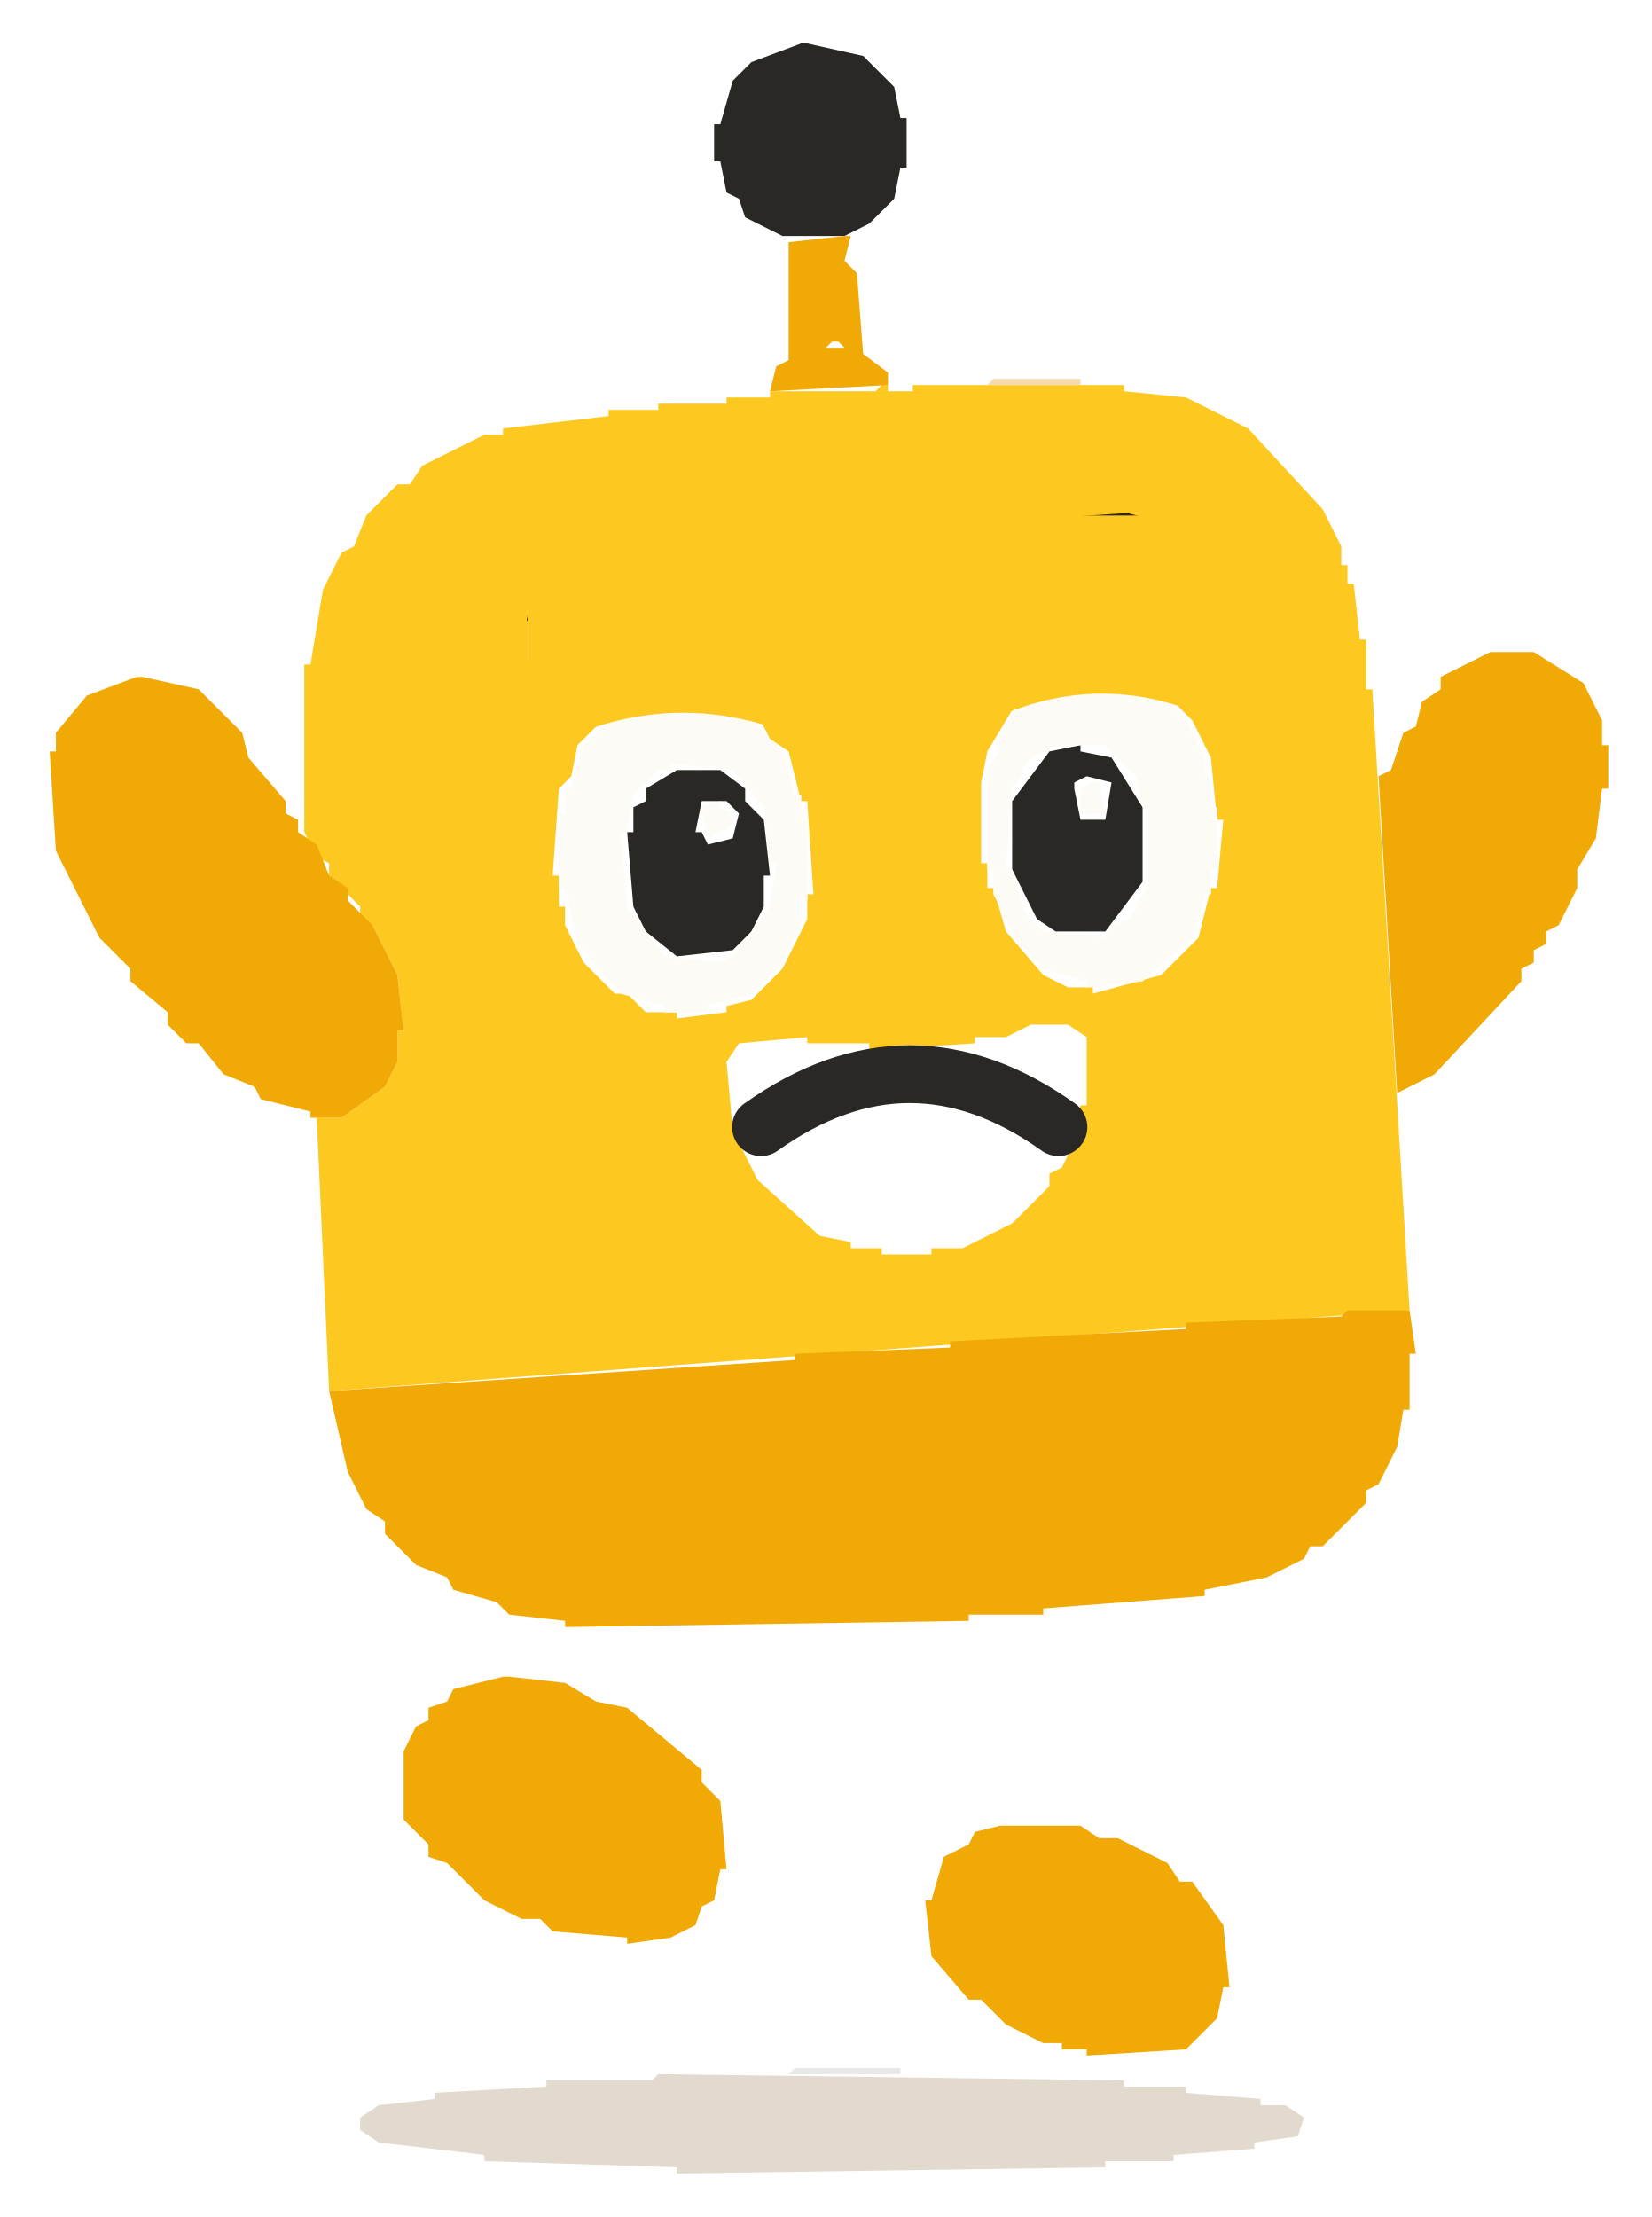
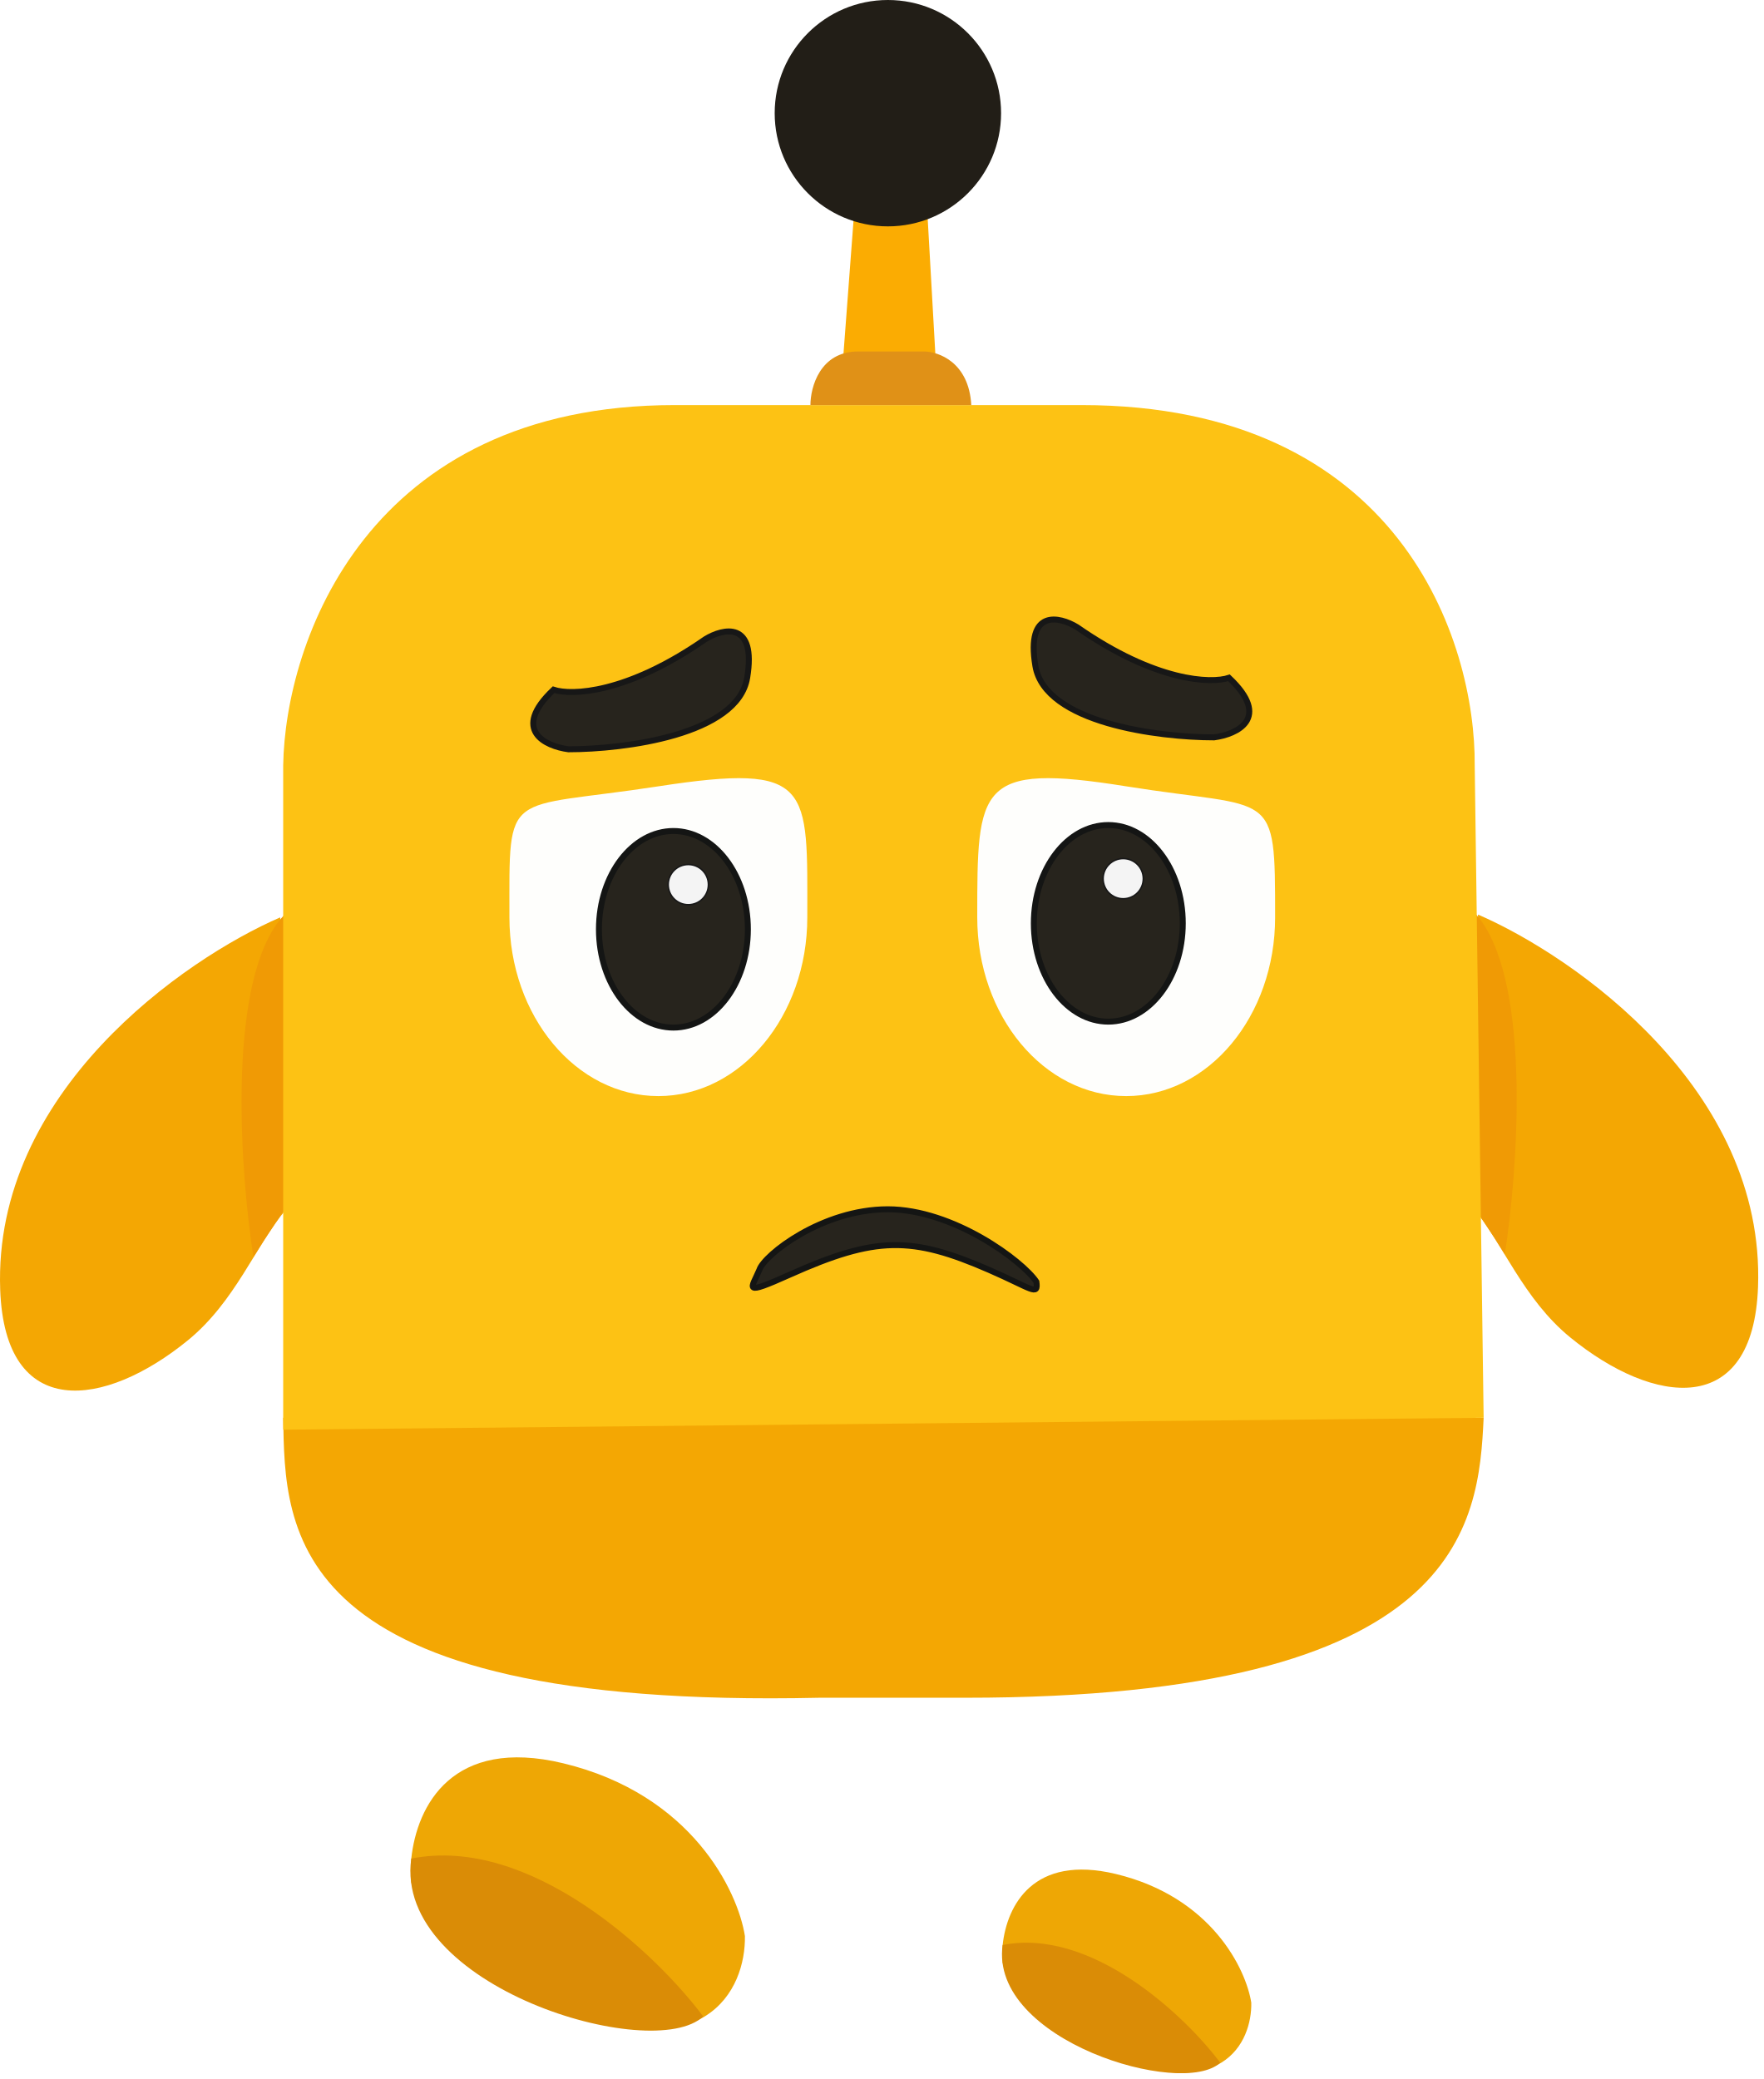
- <svg xmlns="http://www.w3.org/2000/svg" viewBox="22 186 532 714" width="532" height="714">
-   <g class="m-body">
-     <path fill="#fdc81f" fill-rule="evenodd" d="M306.0 310.0L304.0 312.0L270.0 312.0L270.0 314.0L256.0 314.0L256.0 316.0L234.0 316.0L234.0 318.0L218.0 318.0L218.0 320.0L184.0 324.0L184.0 326.0L178.0 326.0L158.0 336.0L154.0 342.0L150.0 342.0L140.0 352.0L136.0 362.0L132.0 364.0L126.0 376.0L122.0 400.0L120.0 400.0L120.0 454.0L124.0 462.0L128.0 464.0L128.0 468.0L138.0 478.0L138.0 482.0L142.0 484.0L150.0 500.0L152.0 518.0L150.0 518.0L150.0 528.0L146.0 536.0L132.0 546.0L124.0 546.0L128.0 634.0L476.0 608.0L464.0 408.0L462.0 408.0L462.0 392.0L460.0 392.0L458.0 374.0L456.0 374.0L456.0 368.0L454.0 368.0L454.0 362.0L448.0 350.0L424.0 324.0L404.0 314.0L384.0 312.0L384.0 310.0L316.0 310.0L316.0 312.0L308.0 312.0L308.0 310.0ZM304.0 524.0L336.0 522.0L336.0 520.0L346.0 520.0L354.0 516.0L366.0 516.0L372.0 520.0L372.0 542.0L370.0 542.0L368.0 554.0L364.0 562.0L360.0 564.0L360.0 568.0L348.0 580.0L332.0 588.0L322.0 588.0L322.0 590.0L306.0 590.0L306.0 588.0L296.0 588.0L296.0 586.0L286.0 584.0L266.0 566.0L258.0 550.0L256.0 528.0L260.0 522.0L282.0 520.0L282.0 522.0L302.0 522.0L302.0 524.0ZM256.0 512.0L240.0 514.0L240.0 512.0L230.0 512.0L224.0 506.0L220.0 506.0L210.0 496.0L204.0 484.0L204.0 478.0L202.0 478.0L202.0 468.0L200.0 468.0L202.0 440.0L206.0 436.0L208.0 426.0L222.0 412.0L230.0 408.0L252.0 408.0L260.0 412.0L262.0 416.0L266.0 416.0L270.0 424.0L276.0 428.0L280.0 444.0L282.0 444.0L284.0 474.0L282.0 474.0L282.0 482.0L274.0 498.0L264.0 508.0L256.0 510.0ZM338.0 438.0L340.0 428.0L352.0 408.0L368.0 400.0L382.0 400.0L382.0 402.0L392.0 404.0L406.0 418.0L412.0 430.0L414.0 450.0L416.0 450.0L414.0 472.0L412.0 472.0L408.0 488.0L396.0 500.0L374.0 506.0L374.0 504.0L366.0 504.0L358.0 500.0L346.0 486.0L342.0 472.0L340.0 472.0L340.0 464.0L338.0 464.0L338.0 440.0ZM254.0 378.0L246.0 384.0L226.0 386.0L218.0 390.0L216.0 394.0L212.0 394.0L206.0 402.0L198.0 402.0L192.0 398.0L192.0 386.0L196.0 384.0L196.0 380.0L218.0 364.0L232.0 362.0L232.0 360.0L244.0 360.0L252.0 364.0L254.0 376.0ZM416.0 382.0L410.0 390.0L402.0 390.0L400.0 386.0L396.0 386.0L394.0 382.0L386.0 378.0L360.0 376.0L354.0 370.0L354.0 360.0L360.0 354.0L376.0 352.0L376.0 354.0L386.0 354.0L386.0 356.0L392.0 356.0L404.0 362.0L414.0 372.0L416.0 380.0Z" />
-     <path fill="#f1a906" fill-rule="evenodd" d="M456.0 608.0L454.0 610.0L404.0 612.0L404.0 614.0L328.0 618.0L328.0 620.0L278.0 622.0L278.0 624.0L128.0 634.0L134.0 660.0L140.0 672.0L146.0 676.0L146.0 680.0L156.0 690.0L166.0 694.0L168.0 698.0L182.0 702.0L186.0 706.0L204.0 708.0L204.0 710.0L334.0 708.0L334.0 706.0L358.0 706.0L358.0 704.0L410.0 700.0L410.0 698.0L430.0 694.0L442.0 688.0L444.0 684.0L448.0 684.0L462.0 670.0L462.0 666.0L466.0 664.0L472.0 652.0L474.0 640.0L476.0 640.0L476.0 622.0L478.0 622.0L476.0 608.0L458.0 608.0Z" />
-     <path fill="#f1a906" fill-rule="evenodd" d="M66.0 404.0L50.0 410.0L40.0 422.0L40.0 428.0L38.0 428.0L40.0 460.0L54.0 488.0L64.0 498.0L64.0 502.0L76.0 512.0L76.0 516.0L82.0 522.0L86.0 522.0L94.0 532.0L104.0 536.0L106.0 540.0L122.0 544.0L122.0 546.0L132.0 546.0L146.0 536.0L150.0 528.0L150.0 518.0L152.0 518.0L150.0 500.0L142.0 484.0L134.0 476.0L134.0 472.0L128.0 468.0L124.0 458.0L118.0 454.0L118.0 450.0L114.0 448.0L114.0 444.0L102.0 430.0L100.0 422.0L86.0 408.0L68.0 404.0Z" />
-     <path fill="#e2dace" fill-rule="evenodd" d="M234.0 854.0L232.0 856.0L198.0 856.0L198.0 858.0L162.0 860.0L162.0 862.0L144.0 864.0L138.0 868.0L138.0 872.0L144.0 876.0L178.0 880.0L178.0 882.0L240.0 884.0L240.0 886.0L378.0 884.0L378.0 882.0L400.0 882.0L400.0 880.0L426.0 878.0L426.0 876.0L440.0 874.0L442.0 868.0L436.0 864.0L428.0 864.0L428.0 862.0L404.0 860.0L404.0 858.0L384.0 858.0L384.0 856.0L236.0 854.0Z" />
-     <path fill="#f1a906" fill-rule="evenodd" d="M502.0 396.0L486.0 404.0L486.0 408.0L480.0 412.0L478.0 420.0L474.0 422.0L470.0 434.0L466.0 436.0L472.0 538.0L484.0 532.0L512.0 502.0L512.0 498.0L516.0 496.0L516.0 492.0L520.0 490.0L520.0 486.0L524.0 484.0L530.0 472.0L530.0 466.0L536.0 456.0L538.0 440.0L540.0 440.0L540.0 426.0L538.0 426.0L538.0 418.0L532.0 406.0L516.0 396.0L504.0 396.0Z" />
-     <path fill="#f1a906" fill-rule="evenodd" d="M184.0 726.0L168.0 730.0L166.0 734.0L160.0 736.0L160.0 740.0L156.0 742.0L152.0 750.0L152.0 772.0L160.0 780.0L160.0 784.0L166.0 786.0L178.0 798.0L190.0 804.0L196.0 804.0L200.0 808.0L224.0 810.0L224.0 812.0L238.0 810.0L246.0 806.0L248.0 800.0L252.0 798.0L254.0 788.0L256.0 788.0L254.0 766.0L248.0 760.0L248.0 756.0L224.0 736.0L214.0 734.0L204.0 728.0L186.0 726.0Z" />
-     <path fill="#f1a906" fill-rule="evenodd" d="M344.0 774.0L336.0 776.0L334.0 780.0L326.0 784.0L322.0 798.0L320.0 798.0L322.0 816.0L334.0 830.0L338.0 830.0L346.0 838.0L358.0 844.0L364.0 844.0L364.0 846.0L372.0 846.0L372.0 848.0L404.0 846.0L414.0 836.0L416.0 826.0L418.0 826.0L416.0 806.0L406.0 792.0L402.0 792.0L398.0 786.0L382.0 778.0L376.0 778.0L370.0 774.0L346.0 774.0Z" />
-     <path fill="#2a2825" fill-rule="evenodd" d="M280.0 200.0L264.0 206.0L258.0 212.0L254.0 226.0L252.0 226.0L252.0 238.0L254.0 238.0L256.0 248.0L260.0 250.0L262.0 256.0L274.0 262.0L294.0 262.0L302.0 258.0L310.0 250.0L312.0 240.0L314.0 240.0L314.0 224.0L312.0 224.0L310.0 214.0L300.0 204.0L282.0 200.0Z" />
-     <path fill="#f1a906" fill-rule="evenodd" d="M294.0 262.0L276.0 264.0L276.0 302.0L272.0 304.0L270.0 312.0L308.0 310.0L308.0 306.0L300.0 300.0L298.0 274.0L294.0 270.0L296.0 262.0ZM292.0 296.0L294.0 298.0L288.0 298.0L290.0 296.0Z" />
-     <path fill="#e7e8e9" fill-rule="evenodd" d="M278.0 852.0L276.0 854.0L312.0 854.0L312.0 852.0L280.0 852.0Z" />
-     <path fill="#f3dbac" fill-rule="evenodd" d="M342.0 308.0L340.0 310.0L370.0 310.0L370.0 308.0L344.0 308.0Z" />
-   </g>
+ <svg xmlns="http://www.w3.org/2000/svg" viewBox="0 0 296 349" width="296" height="349">
+   <defs>
+     <g id="byte-body-default">
+       <path d="M125.034 325C123.867 317.5 116.134 301.2 94.534 296C75.947 291.526 69.987 303.078 69.034 312C68.88 313.447 68.964 314.768 69.034 316C70.034 319.5 75.734 328.4 90.534 336C118.534 348.4 125.201 333.834 125.034 325Z" fill="#EEA705" />
+       <path d="M118.033 338.499C110.2 327.999 89.033 308 69.033 312C66.03 333.5 109.533 346.5 118.033 338.499Z" fill="#DA8C06" />
+       <path d="M210.031 336.197C209.162 330.608 203.398 318.46 187.301 314.585C173.449 311.25 169.007 319.86 168.297 326.509C168.182 327.587 168.245 328.571 168.297 329.49C169.042 332.098 173.29 338.731 184.32 344.395C205.187 353.636 210.155 342.78 210.031 336.197Z" fill="#EEA705" />
+       <path d="M204.813 346.258C198.976 338.432 183.201 323.528 168.296 326.509C166.058 342.532 198.479 352.22 204.813 346.258Z" fill="#DA8C06" />
+       <path d="M0.033 216.5C-1.167 183.3 30.866 161 47.033 154L48.033 203C42.874 209.102 39.499 218.5 31.533 225C17.567 236.396 0.833 238.65 0.033 216.5Z" fill="#F4A703" />
+       <path d="M46.534 155C38.134 166.6 40.367 197.167 42.534 211C45.033 207 45.533 206.5 49.033 201C59.047 178.901 55.538 142.566 46.534 155Z" fill="#F09A05" />
+       <path d="M295.09 216.027C296.29 182.827 264.257 160.527 248.09 153.527L247.09 202.527C252.249 208.629 255.624 218.027 263.59 224.527C277.556 235.923 294.29 238.177 295.09 216.027Z" fill="#F4A703" />
+       <path d="M248.589 154.528C256.989 166.128 254.756 196.694 252.589 210.528C250.09 206.527 249.59 206.027 246.09 200.527C236.076 178.429 239.585 142.093 248.589 154.528Z" fill="#F09A05" />
+       <path d="M137.533 285C47.533 287 47.867 256.833 47.533 238H249.033C248.2 256 245.533 285 162.033 285H137.533Z" fill="#F4A703" />
+       <path d="M249.033 238L47.533 240V128.5C47.867 107.833 61.533 68 113.272 68H181.533C235.033 68 247.7 107.667 247.533 128.5L249.033 238Z" fill="#FDC214" />
+       <path d="M157.033 60L155.533 33.5H143.533L141.533 60H157.033Z" fill="#FBAC02" />
+       <circle cx="149.033" cy="19" r="19" fill="#221E17" />
+       <path d="M144.033 59C137.633 59 136.033 65 136.033 68H163.033C162.633 60.8 157.533 59 155.033 59H144.033Z" fill="#E09117" />
+     </g>
+     <g id="byte-brows-sad">
+       <path d="M118.414 107.281C105.214 116.481 95.914 116.781 92.914 115.781C85.714 122.581 91.581 125.281 95.414 125.781C104.747 125.781 123.814 123.381 125.414 113.781C127.014 104.181 121.414 105.447 118.414 107.281Z" fill="#27241D" stroke="#171717" />
+       <path d="M180.789 105.281C193.989 114.481 203.289 114.781 206.289 113.781C213.489 120.581 207.622 123.281 203.789 123.781C194.456 123.781 175.389 121.381 173.789 111.781C172.189 102.181 177.789 103.447 180.789 105.281Z" fill="#27241D" stroke="#171717" />
+     </g>
+     <g id="byte-eyes-sad">
+       <path d="M135.507 154C135.507 170.568 124.314 184 110.507 184C96.7 184 85.507 170.568 85.507 154C85.507 132 84.508 136 110.507 132C136.506 128 135.507 132 135.507 154Z" fill="#FEFEFC" />
+       <path d="M113.033 139.5C116.435 139.5 119.548 141.302 121.828 144.283C124.108 147.265 125.533 151.406 125.533 156C125.533 160.594 124.108 164.735 121.828 167.717C119.548 170.698 116.435 172.5 113.033 172.5C109.632 172.5 106.518 170.698 104.238 167.717C101.958 164.735 100.533 160.594 100.533 156C100.533 151.406 101.958 147.265 104.238 144.283C106.518 141.302 109.632 139.5 113.033 139.5Z" fill="#27241D" stroke="#141514" />
+       <circle cx="115.533" cy="148.5" r="3.375" fill="#F4F4F4" stroke="#171717" stroke-width="0.25" />
+       <path d="M214.033 154C214.033 170.568 202.84 184 189.033 184C175.226 184 164.033 170.568 164.033 154C164.033 132 164.033 128 189.033 132C214.033 136 214.033 132 214.033 154Z" fill="#FEFEFC" />
+       <path d="M186.033 138.5C189.435 138.5 192.548 140.302 194.828 143.283C197.108 146.265 198.533 150.406 198.533 155C198.533 159.594 197.108 163.735 194.828 166.717C192.548 169.698 189.435 171.5 186.033 171.5C182.632 171.5 179.518 169.698 177.238 166.717C174.958 163.735 173.533 159.594 173.533 155C173.533 150.406 174.958 146.265 177.238 143.283C179.518 140.302 182.632 138.5 186.033 138.5Z" fill="#27241D" stroke="#141514" />
+       <circle cx="188.533" cy="147.5" r="3.375" fill="#F4F4F4" stroke="#171717" stroke-width="0.25" />
+     </g>
+     <g id="byte-mouth-sad">
+       <path d="M132.508 214C124.47 217.604 126.129 216.334 127.463 213.167C128.275 210.667 138.008 203 149.008 203C160.008 203 171.629 211.667 173.963 215.167C174.296 217.667 173.266 216.332 166.007 213.167C153.007 207.5 147.008 207.5 132.508 214Z" fill="#27241D" stroke="#141514" />
+     </g>
+   </defs>
+   <use class="m-body" href="#byte-body-default" />
  <g class="m-brows">
-     <g class="m-brows-worried">
-       <g transform="translate(0 -4.5) rotate(-11.0 385.0 371.0)">
-         <path fill="#2a2825" fill-rule="evenodd" d="M370.0 354.0L360.0 356.0L356.0 360.0L356.0 370.0L360.0 374.0L386.0 376.0L394.0 380.0L396.0 384.0L400.0 384.0L402.0 388.0L410.0 388.0L414.0 384.0L412.0 372.0L404.0 364.0L388.0 356.0L372.0 354.0Z" />
-       </g>
-       <g transform="translate(0 -4.5) rotate(11.0 223.0 381.0)">
-         <path fill="#2a2825" fill-rule="evenodd" d="M234.0 362.0L218.0 366.0L198.0 380.0L198.0 384.0L194.0 386.0L194.0 396.0L198.0 400.0L206.0 400.0L212.0 392.0L216.0 392.0L218.0 388.0L226.0 384.0L250.0 380.0L252.0 368.0L246.0 362.0L236.0 362.0Z" />
-       </g>
-     </g>
+     <use href="#byte-brows-sad" />
  </g>
  <g class="m-eyes">
-     <g class="m-eyes-sad">
-       <g transform="translate(242.0 460.0) scale(1) translate(-242.0 -460.0)">
-         <path fill="#fdfbf5" fill-rule="evenodd" d="M240.0 408.0L224.0 412.0L210.0 426.0L206.0 440.0L204.0 440.0L204.0 448.0L202.0 448.0L202.0 472.0L204.0 472.0L208.0 490.0L222.0 506.0L236.0 510.0L236.0 512.0L250.0 512.0L250.0 510.0L264.0 506.0L274.0 496.0L280.0 484.0L280.0 476.0L282.0 476.0L282.0 450.0L280.0 450.0L280.0 442.0L278.0 442.0L274.0 428.0L258.0 412.0L242.0 408.0ZM238.0 432.0L258.0 434.0L268.0 446.0L270.0 464.0L272.0 464.0L270.0 478.0L258.0 494.0L254.0 496.0L236.0 494.0L224.0 478.0L222.0 454.0L224.0 454.0L226.0 442.0L234.0 434.0L238.0 434.0Z" />
-         <path fill="#2a2825" fill-rule="evenodd" d="M240.0 434.0L230.0 440.0L230.0 444.0L226.0 446.0L226.0 454.0L224.0 454.0L226.0 478.0L230.0 486.0L240.0 494.0L258.0 492.0L264.0 486.0L268.0 478.0L268.0 468.0L270.0 468.0L268.0 450.0L262.0 444.0L262.0 440.0L254.0 434.0L242.0 434.0ZM246.0 454.0L248.0 444.0L256.0 444.0L260.0 448.0L258.0 456.0L250.0 458.0L248.0 454.0Z" />
-         <path fill="#fdfbf5" fill-rule="evenodd" d="M240.0 408.0L224.0 412.0L210.0 426.0L206.0 440.0L204.0 440.0L204.0 448.0L202.0 448.0L202.0 472.0L204.0 472.0L208.0 490.0L222.0 506.0L236.0 510.0L236.0 512.0L250.0 512.0L250.0 510.0L264.0 506.0L274.0 496.0L280.0 484.0L280.0 476.0L282.0 476.0L282.0 450.0L280.0 450.0L280.0 442.0L278.0 442.0L274.0 428.0L258.0 412.0L242.0 408.0ZM238.0 432.0L258.0 434.0L268.0 446.0L270.0 464.0L272.0 464.0L270.0 478.0L258.0 494.0L254.0 496.0L236.0 494.0L224.0 478.0L222.0 454.0L224.0 454.0L226.0 442.0L234.0 434.0L238.0 434.0Z" />
-         <path fill="#fdfbf5" fill-rule="evenodd" d="M254.0 444.0L248.0 446.0L250.0 456.0L258.0 452.0L258.0 448.0L254.0 446.0Z" />
-       </g>
-       <g transform="translate(377.0 453.0) scale(1) translate(-377.0 -453.0)">
-         <path fill="#fdfbf5" fill-rule="evenodd" d="M368.0 402.0L354.0 408.0L344.0 422.0L344.0 428.0L340.0 434.0L340.0 466.0L342.0 466.0L342.0 474.0L350.0 490.0L358.0 498.0L372.0 502.0L372.0 504.0L390.0 502.0L406.0 488.0L410.0 474.0L412.0 474.0L412.0 466.0L414.0 466.0L414.0 446.0L412.0 446.0L412.0 436.0L410.0 436.0L410.0 430.0L404.0 418.0L392.0 406.0L384.0 402.0L370.0 402.0ZM366.0 426.0L378.0 426.0L388.0 436.0L390.0 446.0L392.0 446.0L392.0 470.0L386.0 482.0L380.0 484.0L378.0 488.0L358.0 486.0L352.0 480.0L348.0 466.0L346.0 466.0L348.0 440.0L354.0 430.0L364.0 426.0Z" />
-         <path fill="#2a2825" fill-rule="evenodd" d="M370.0 426.0L360.0 428.0L348.0 444.0L348.0 466.0L356.0 482.0L362.0 486.0L378.0 486.0L390.0 470.0L390.0 446.0L380.0 430.0L370.0 428.0ZM368.0 438.0L372.0 436.0L380.0 438.0L378.0 450.0L370.0 450.0L368.0 440.0Z" />
-         <path fill="#fdfbf5" fill-rule="evenodd" d="M368.0 402.0L354.0 408.0L344.0 422.0L344.0 428.0L340.0 434.0L340.0 466.0L342.0 466.0L342.0 474.0L350.0 490.0L358.0 498.0L372.0 502.0L372.0 504.0L390.0 502.0L406.0 488.0L410.0 474.0L412.0 474.0L412.0 466.0L414.0 466.0L414.0 446.0L412.0 446.0L412.0 436.0L410.0 436.0L410.0 430.0L404.0 418.0L392.0 406.0L384.0 402.0L370.0 402.0ZM366.0 426.0L378.0 426.0L388.0 436.0L390.0 446.0L392.0 446.0L392.0 470.0L386.0 482.0L380.0 484.0L378.0 488.0L358.0 486.0L352.0 480.0L348.0 466.0L346.0 466.0L348.0 440.0L354.0 430.0L364.0 426.0Z" />
-         <path fill="#fdfbf5" fill-rule="evenodd" d="M374.0 438.0L370.0 440.0L370.0 448.0L378.0 448.0L376.0 438.0Z" />
-       </g>
-       <path fill="#fdc81f" d="M192 429.84 q50 -28.6 100 0 v-72.8 h-100z" />
-       <path fill="#fdc81f" d="M330.75 423.42 q46.25 -28.05 92.5 0 v-71.4 h-92.5z" />
-     </g>
+     <use href="#byte-eyes-sad" />
  </g>
  <g class="m-mouth">
-     <g class="m-mouth-frown">
-       <path fill="none" stroke="#2a2825" stroke-width="18.6" stroke-linecap="round" d="M267.1 549.0 Q315.0 514.9 362.9 549.0" />
-     </g>
+     <use href="#byte-mouth-sad" />
  </g>
-   <g class="m-front" />
</svg>
